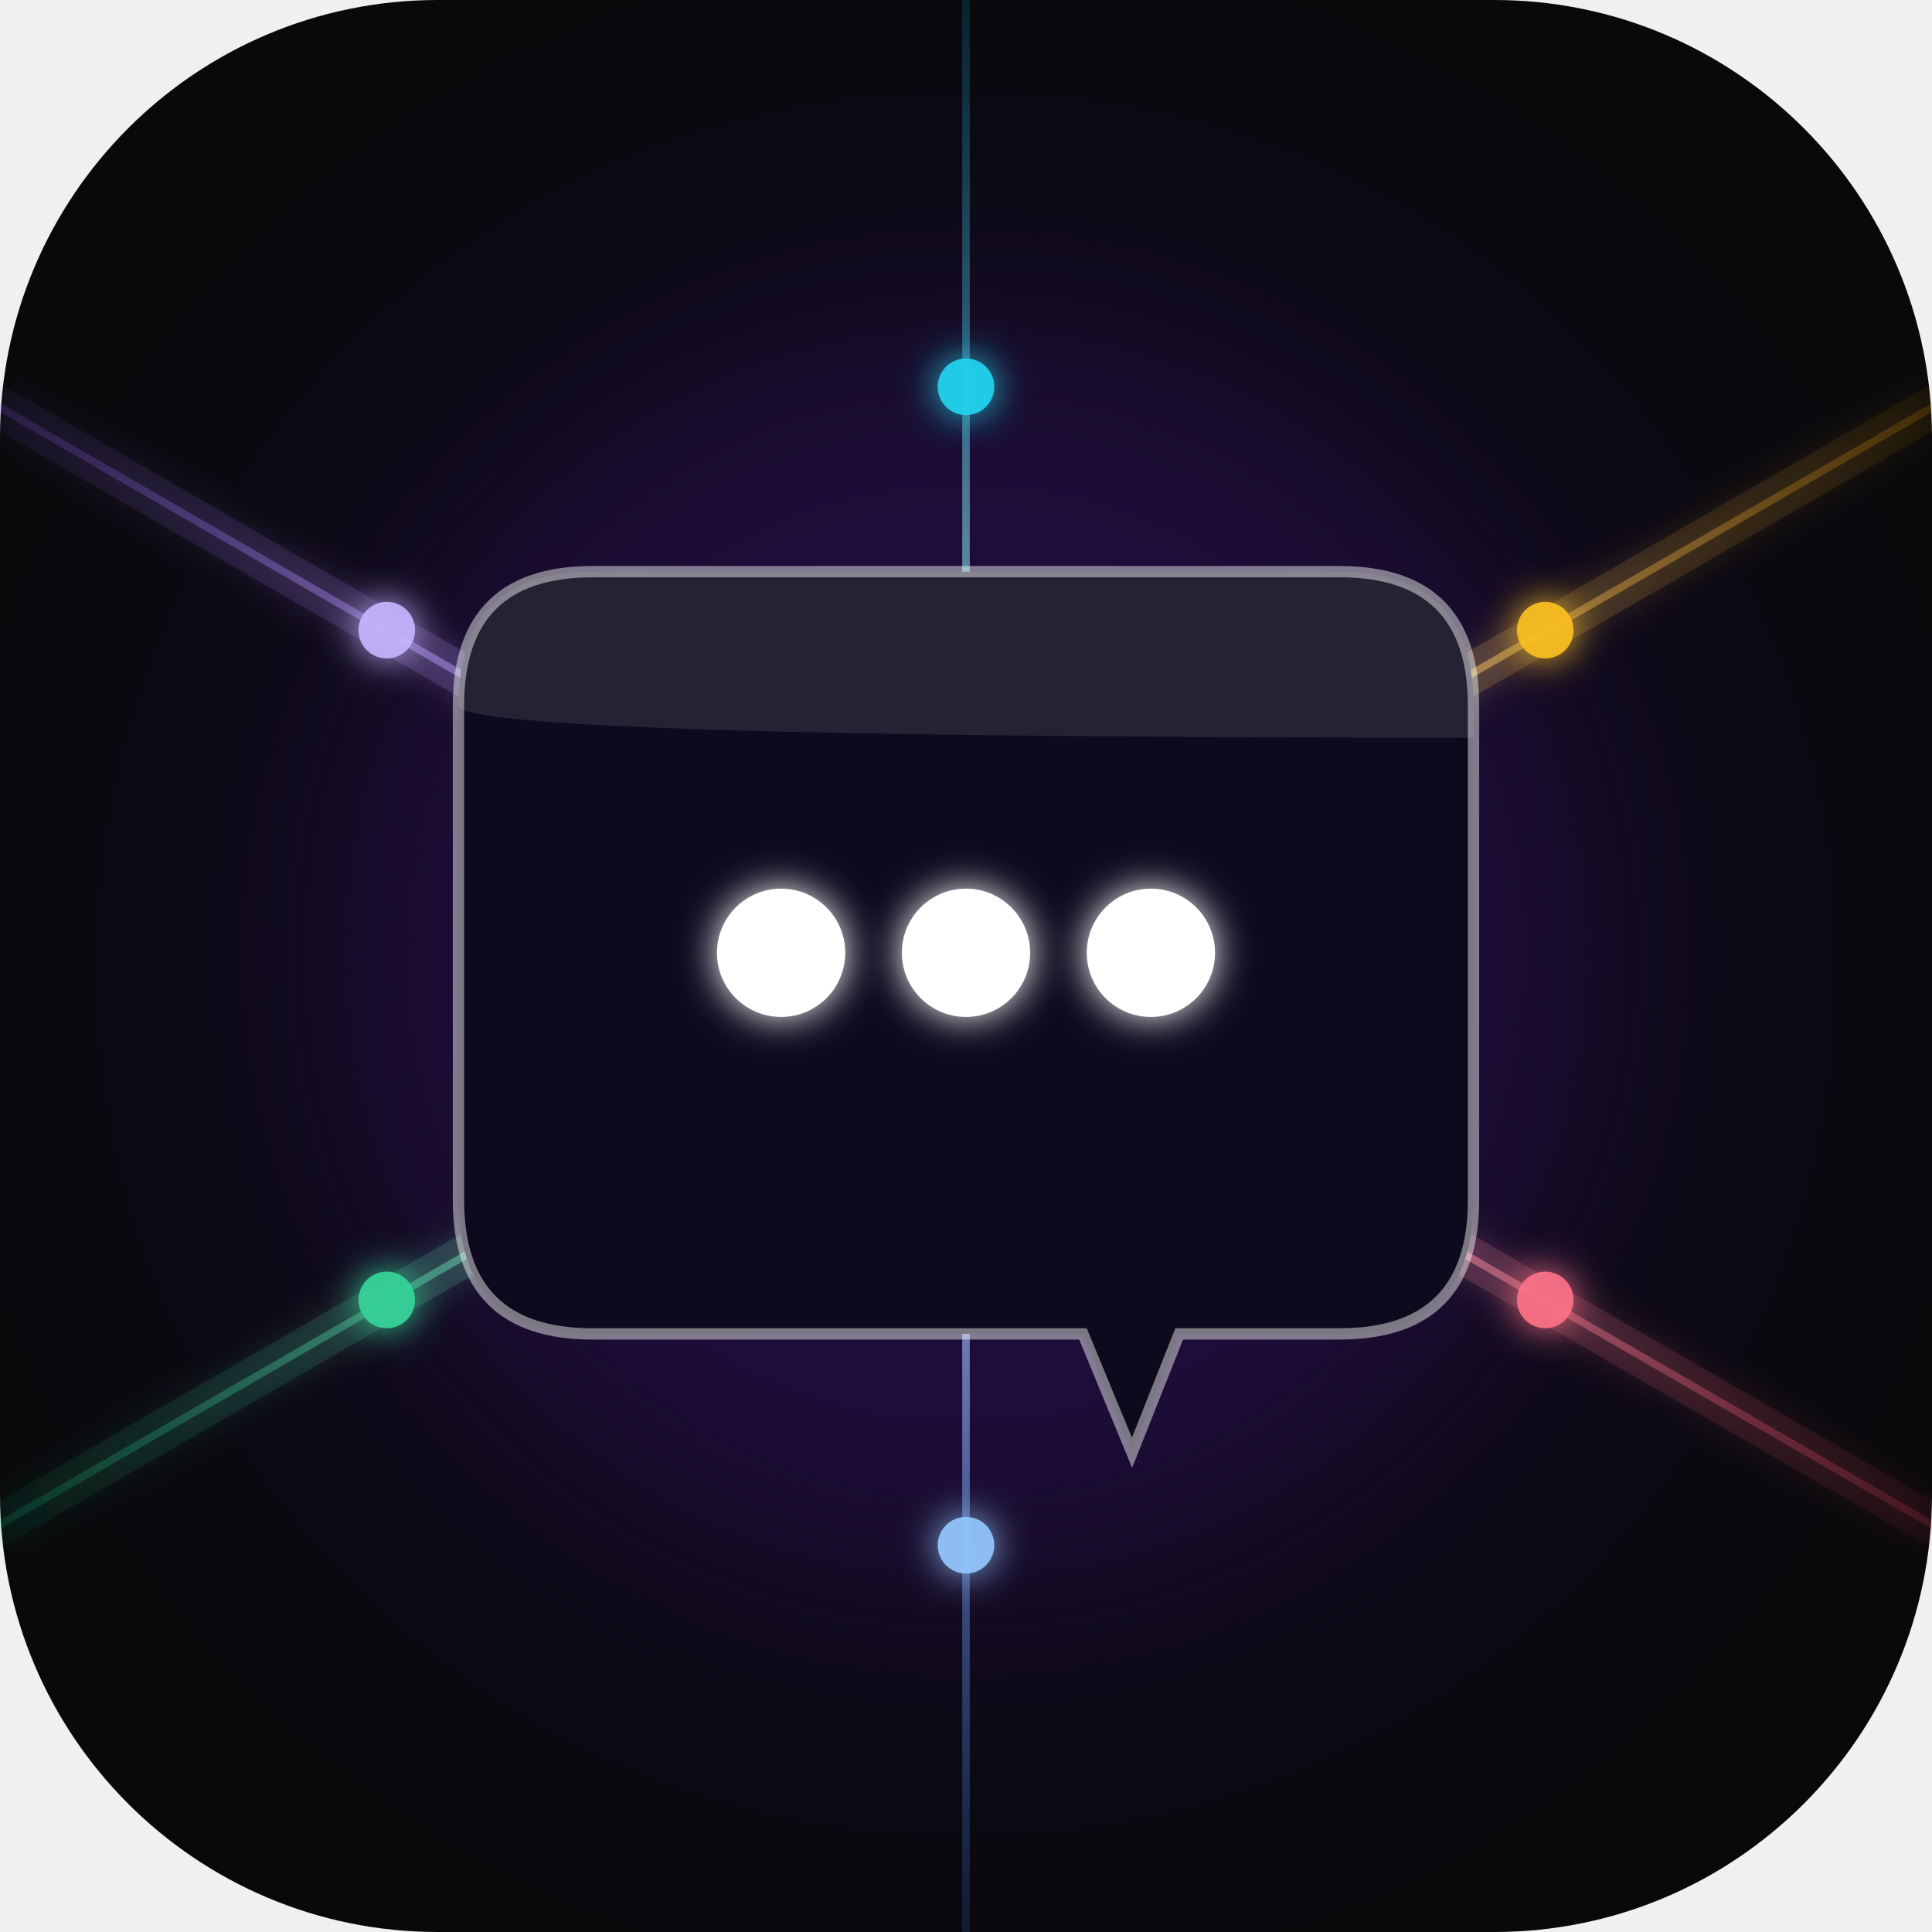
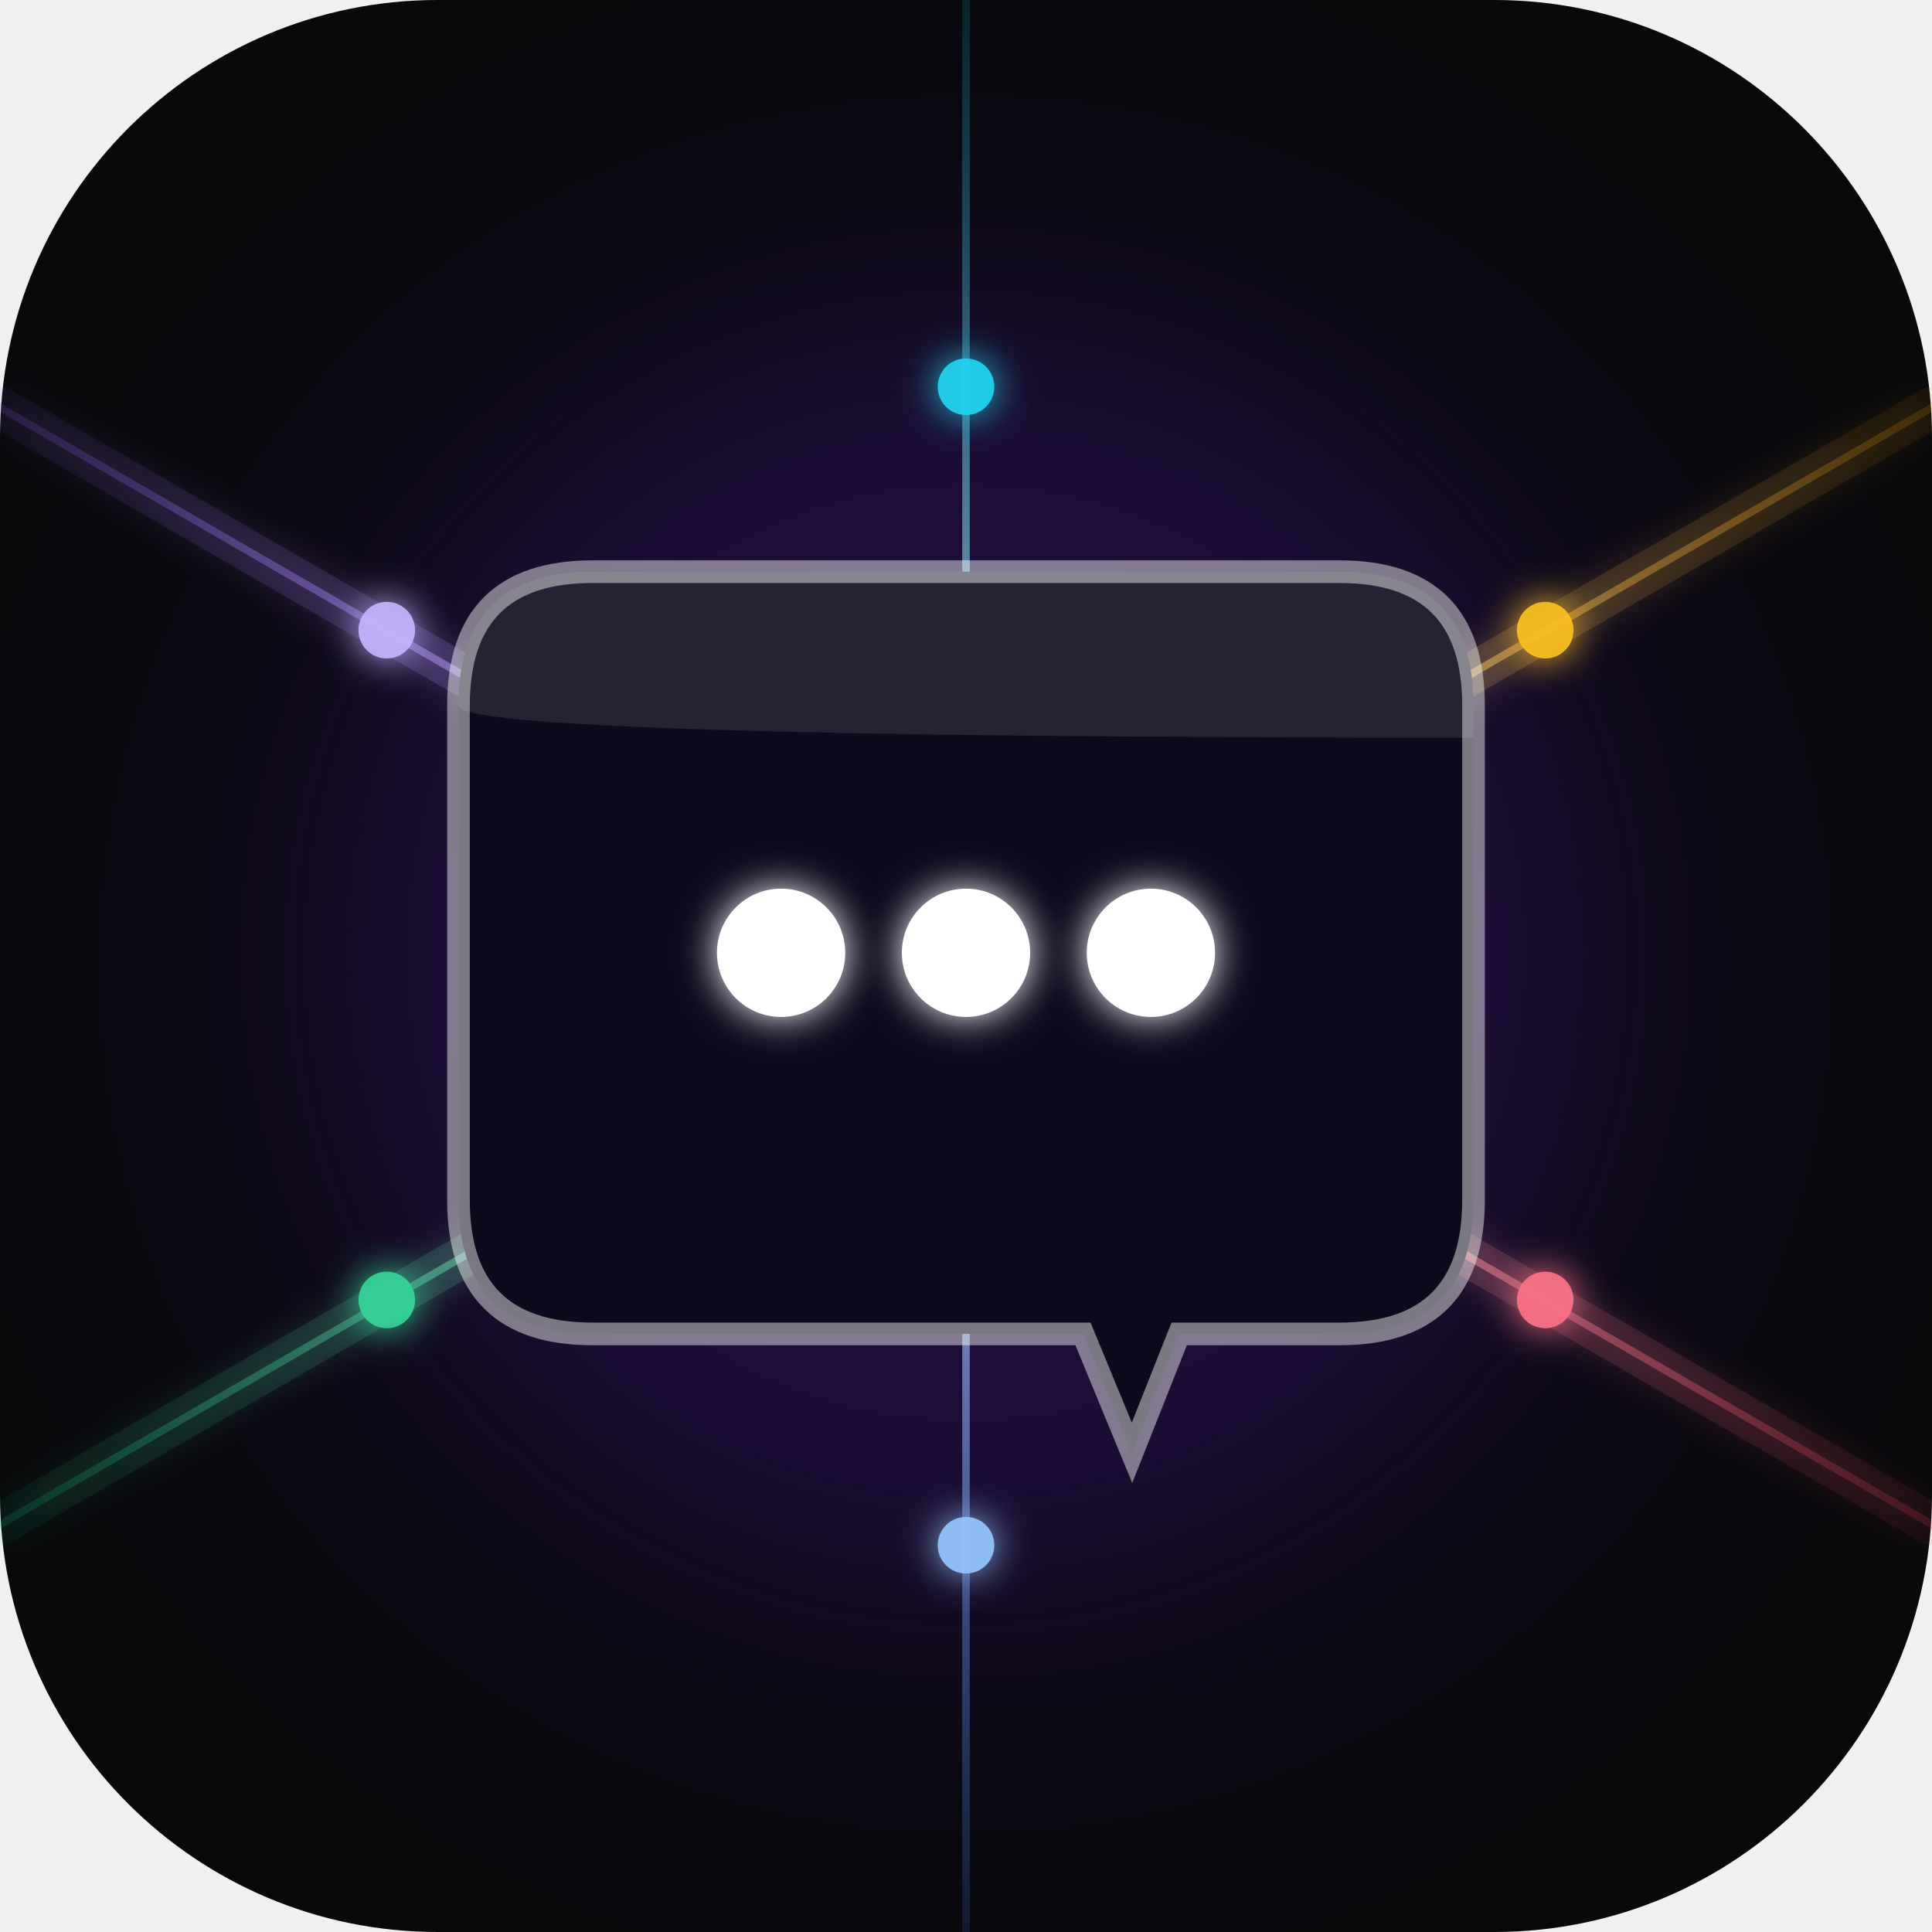
<svg xmlns="http://www.w3.org/2000/svg" width="1024" height="1024" viewBox="0 0 1024 1024">
  <defs>
    <radialGradient id="bg" cx="50%" cy="50%" r="55%">
      <stop offset="0%" stop-color="#130828" />
      <stop offset="100%" stop-color="#09090b" />
    </radialGradient>
    <linearGradient id="lnTop" x1="512" y1="0" x2="512" y2="512" gradientUnits="userSpaceOnUse">
      <stop offset="0%" stop-color="#06b6d4" stop-opacity="0.15" />
      <stop offset="100%" stop-color="#e0f2fe" stop-opacity="0.9" />
    </linearGradient>
    <linearGradient id="lnTR" x1="1024" y1="216" x2="512" y2="512" gradientUnits="userSpaceOnUse">
      <stop offset="0%" stop-color="#f59e0b" stop-opacity="0.15" />
      <stop offset="100%" stop-color="#fef3c7" stop-opacity="0.9" />
    </linearGradient>
    <linearGradient id="lnBR" x1="1024" y1="808" x2="512" y2="512" gradientUnits="userSpaceOnUse">
      <stop offset="0%" stop-color="#f43f5e" stop-opacity="0.15" />
      <stop offset="100%" stop-color="#ffe4e6" stop-opacity="0.9" />
    </linearGradient>
    <linearGradient id="lnBot" x1="512" y1="1024" x2="512" y2="512" gradientUnits="userSpaceOnUse">
      <stop offset="0%" stop-color="#3b82f6" stop-opacity="0.15" />
      <stop offset="100%" stop-color="#dbeafe" stop-opacity="0.9" />
    </linearGradient>
    <linearGradient id="lnBL" x1="0" y1="808" x2="512" y2="512" gradientUnits="userSpaceOnUse">
      <stop offset="0%" stop-color="#10b981" stop-opacity="0.15" />
      <stop offset="100%" stop-color="#d1fae5" stop-opacity="0.9" />
    </linearGradient>
    <linearGradient id="lnTL" x1="0" y1="216" x2="512" y2="512" gradientUnits="userSpaceOnUse">
      <stop offset="0%" stop-color="#8b5cf6" stop-opacity="0.15" />
      <stop offset="100%" stop-color="#ede9fe" stop-opacity="0.9" />
    </linearGradient>
    <filter id="ambGlow" x="-50%" y="-50%" width="200%" height="200%">
      <feGaussianBlur stdDeviation="60" />
    </filter>
    <filter id="lineGlow" x="-20%" y="-20%" width="140%" height="140%">
      <feGaussianBlur in="SourceGraphic" stdDeviation="8" result="b" />
      <feMerge>
        <feMergeNode in="b" />
        <feMergeNode in="SourceGraphic" />
      </feMerge>
    </filter>
    <filter id="dotGlow" x="-150%" y="-150%" width="400%" height="400%">
      <feGaussianBlur in="SourceGraphic" stdDeviation="10" result="b" />
      <feMerge>
        <feMergeNode in="b" />
        <feMergeNode in="SourceGraphic" />
      </feMerge>
    </filter>
  </defs>
  <rect width="1024" height="1024" rx="232" fill="url(#bg)" />
  <circle cx="512" cy="505" r="340" fill="#6d28d9" opacity="0.16" filter="url(#ambGlow)" />
  <line x1="512" y1="0" x2="512" y2="512" stroke="url(#lnTop)" stroke-width="22" stroke-linecap="round" opacity="0.4" filter="url(#lineGlow)" />
  <line x1="1024" y1="216" x2="512" y2="512" stroke="url(#lnTR)" stroke-width="22" stroke-linecap="round" opacity="0.4" filter="url(#lineGlow)" />
  <line x1="1024" y1="808" x2="512" y2="512" stroke="url(#lnBR)" stroke-width="22" stroke-linecap="round" opacity="0.4" filter="url(#lineGlow)" />
  <line x1="512" y1="1024" x2="512" y2="512" stroke="url(#lnBot)" stroke-width="22" stroke-linecap="round" opacity="0.4" filter="url(#lineGlow)" />
  <line x1="0" y1="808" x2="512" y2="512" stroke="url(#lnBL)" stroke-width="22" stroke-linecap="round" opacity="0.4" filter="url(#lineGlow)" />
  <line x1="0" y1="216" x2="512" y2="512" stroke="url(#lnTL)" stroke-width="22" stroke-linecap="round" opacity="0.4" filter="url(#lineGlow)" />
  <line x1="512" y1="0" x2="512" y2="512" stroke="url(#lnTop)" stroke-width="4" stroke-linecap="round" />
  <line x1="1024" y1="216" x2="512" y2="512" stroke="url(#lnTR)" stroke-width="4" stroke-linecap="round" />
  <line x1="1024" y1="808" x2="512" y2="512" stroke="url(#lnBR)" stroke-width="4" stroke-linecap="round" />
  <line x1="512" y1="1024" x2="512" y2="512" stroke="url(#lnBot)" stroke-width="4" stroke-linecap="round" />
  <line x1="0" y1="808" x2="512" y2="512" stroke="url(#lnBL)" stroke-width="4" stroke-linecap="round" />
  <line x1="0" y1="216" x2="512" y2="512" stroke="url(#lnTL)" stroke-width="4" stroke-linecap="round" />
  <path d="M 243 374 Q 243 303 314 303 L 710 303 Q 781 303 781 374            L 781 636 Q 781 707 710 707 L 625 707 L 600 770 L 574 707            L 314 707 Q 243 707 243 636 Z" fill="#0d0a1e" />
-   <path d="M 243 374 Q 243 303 314 303 L 710 303 Q 781 303 781 374            L 781 636 Q 781 707 710 707 L 625 707 L 600 770 L 574 707            L 314 707 Q 243 707 243 636 Z" fill="none" stroke="white" stroke-width="6" stroke-opacity="0.45" />
+   <path d="M 243 374 Q 243 303 314 303 L 710 303 Q 781 303 781 374            L 781 636 Q 781 707 710 707 L 625 707 L 600 770 L 574 707            L 314 707 Q 243 707 243 636 Z" fill="none" stroke="white" stroke-width="12" stroke-opacity="0.45" />
  <path d="M 243 374 Q 243 303 314 303 L 710 303 Q 781 303 781 374            L 781 391 Q 243 391 243 374 Z" fill="white" opacity="0.10" />
  <circle cx="414" cy="505" r="34" fill="white" filter="url(#dotGlow)" />
  <circle cx="512" cy="505" r="34" fill="white" filter="url(#dotGlow)" />
  <circle cx="610" cy="505" r="34" fill="white" filter="url(#dotGlow)" />
  <circle cx="512" cy="205" r="15" fill="#22d3ee" opacity="0.95" filter="url(#dotGlow)" />
  <circle cx="819" cy="334" r="15" fill="#fbbf24" opacity="0.95" filter="url(#dotGlow)" />
  <circle cx="819" cy="689" r="15" fill="#fb7185" opacity="0.95" filter="url(#dotGlow)" />
  <circle cx="512" cy="819" r="15" fill="#93c5fd" opacity="0.95" filter="url(#dotGlow)" />
  <circle cx="205" cy="689" r="15" fill="#34d399" opacity="0.95" filter="url(#dotGlow)" />
  <circle cx="205" cy="334" r="15" fill="#c4b5fd" opacity="0.95" filter="url(#dotGlow)" />
</svg>
